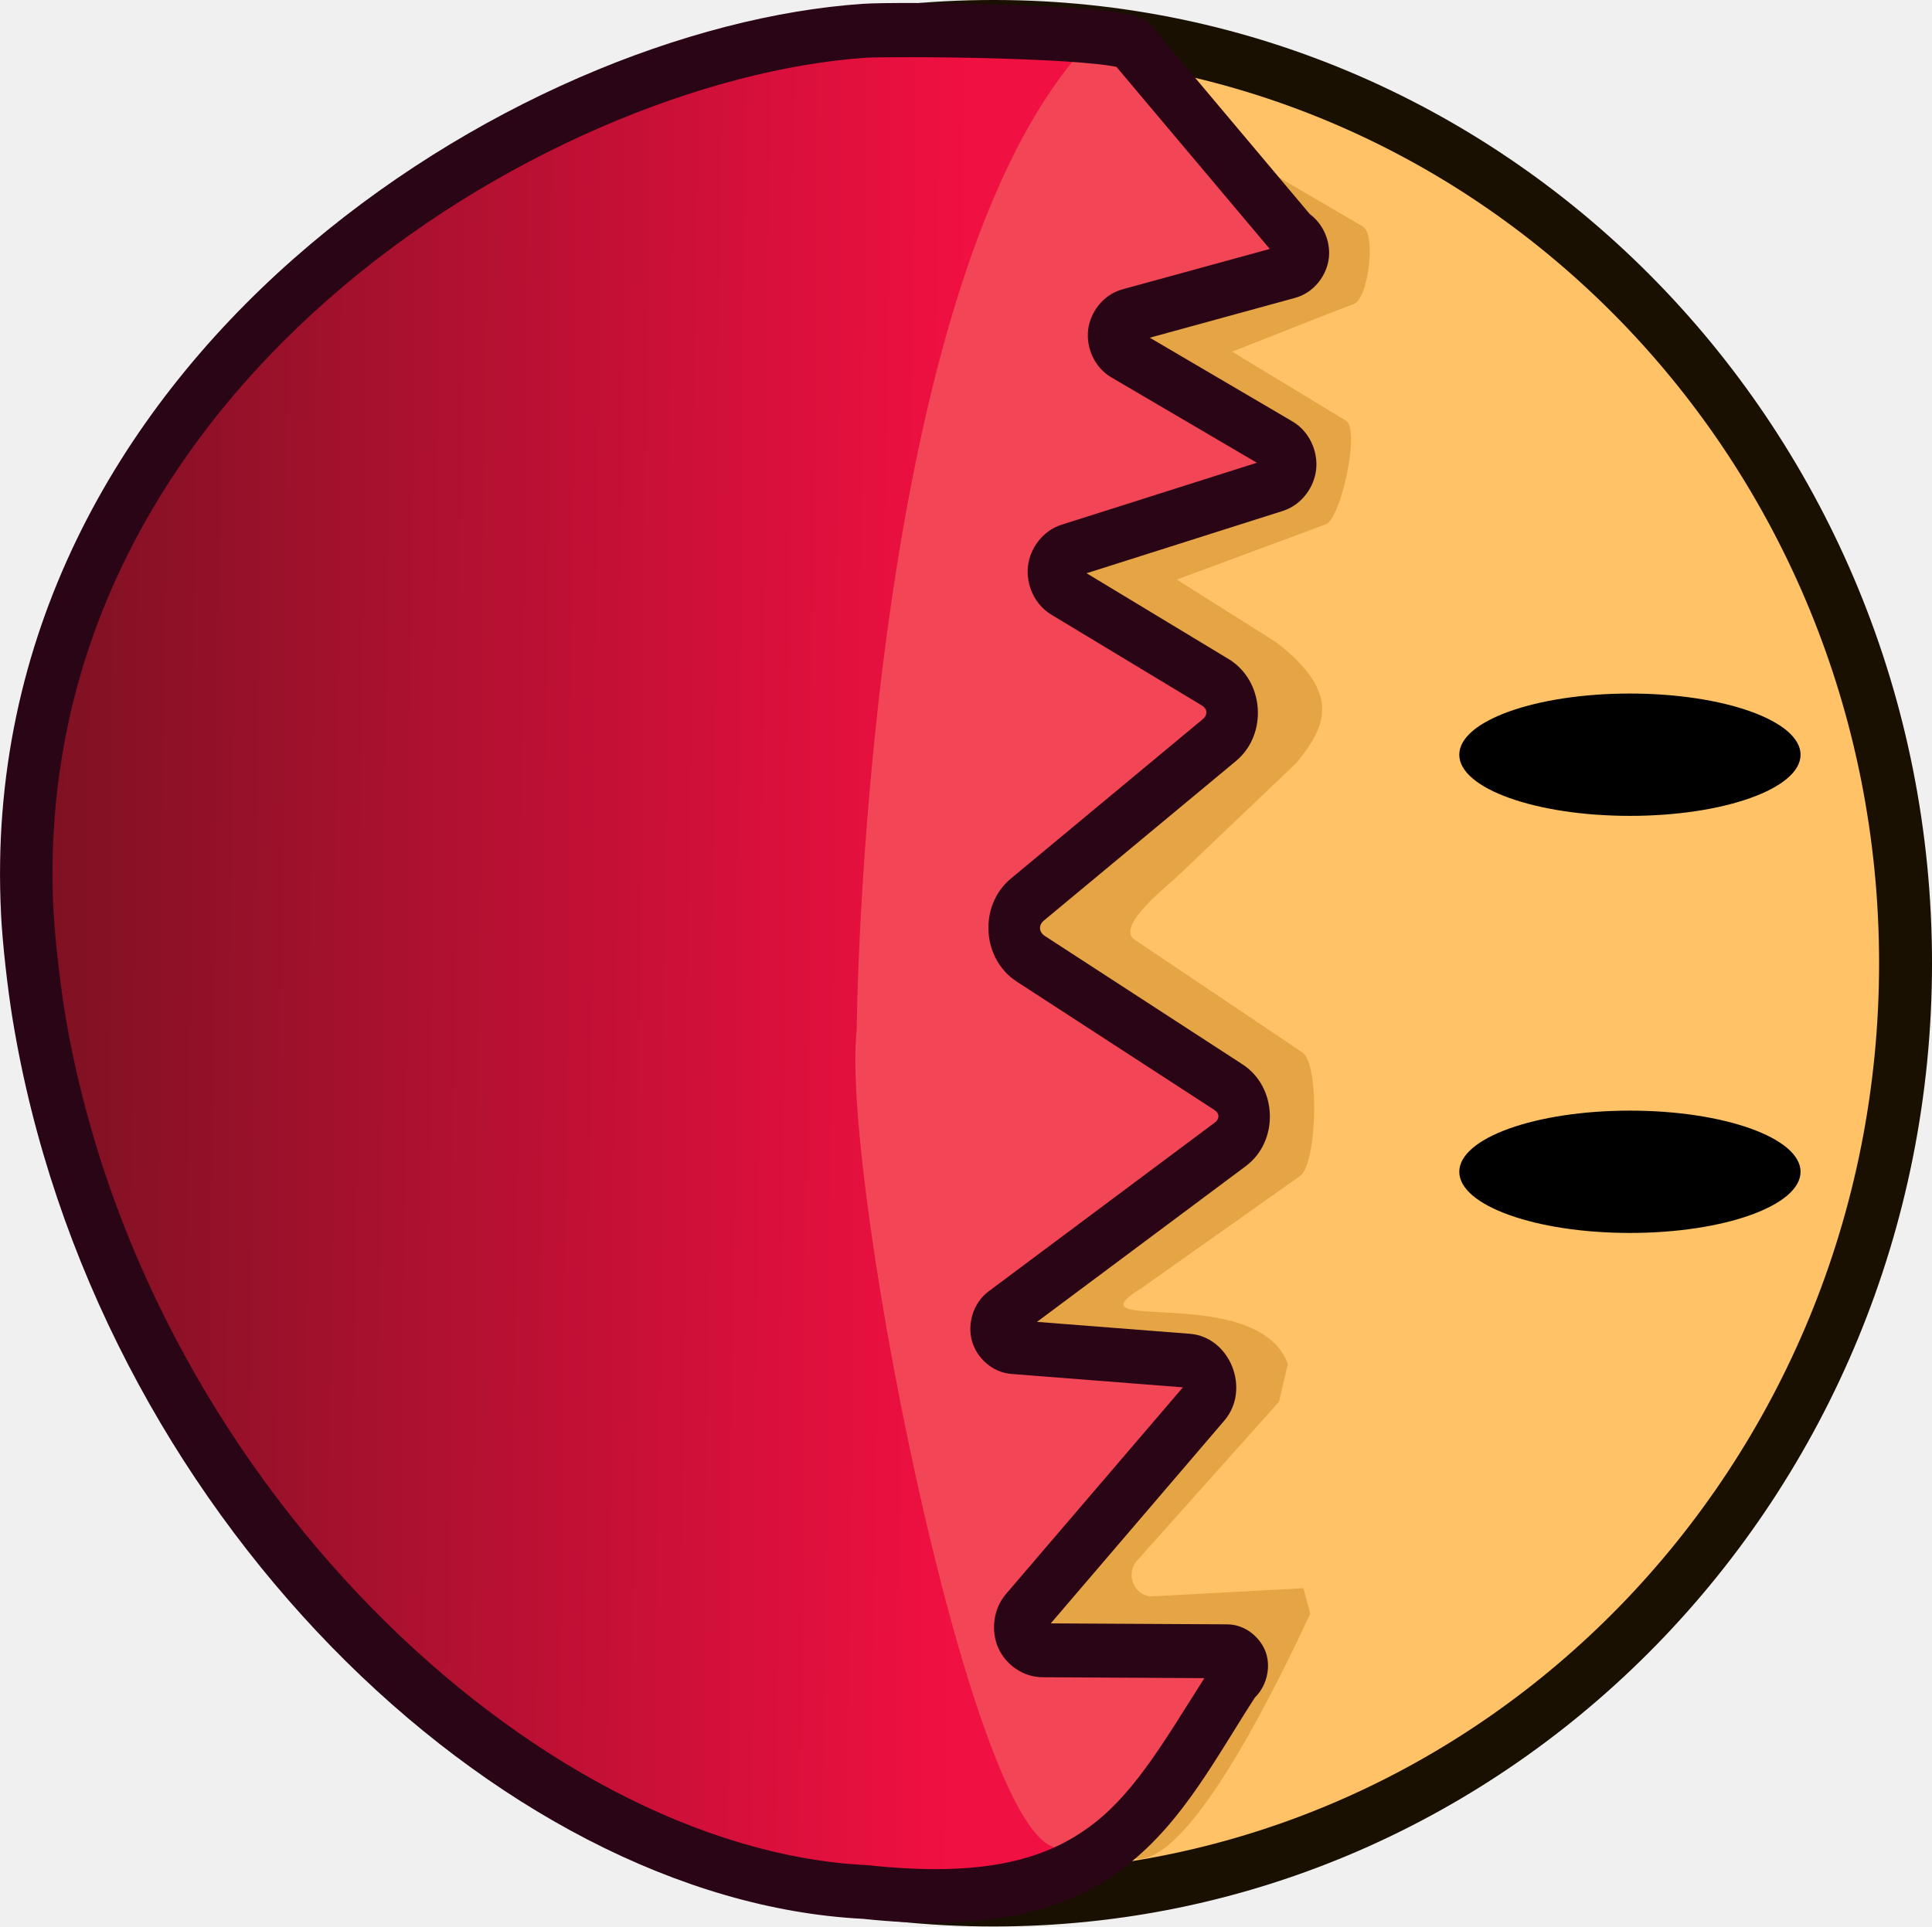
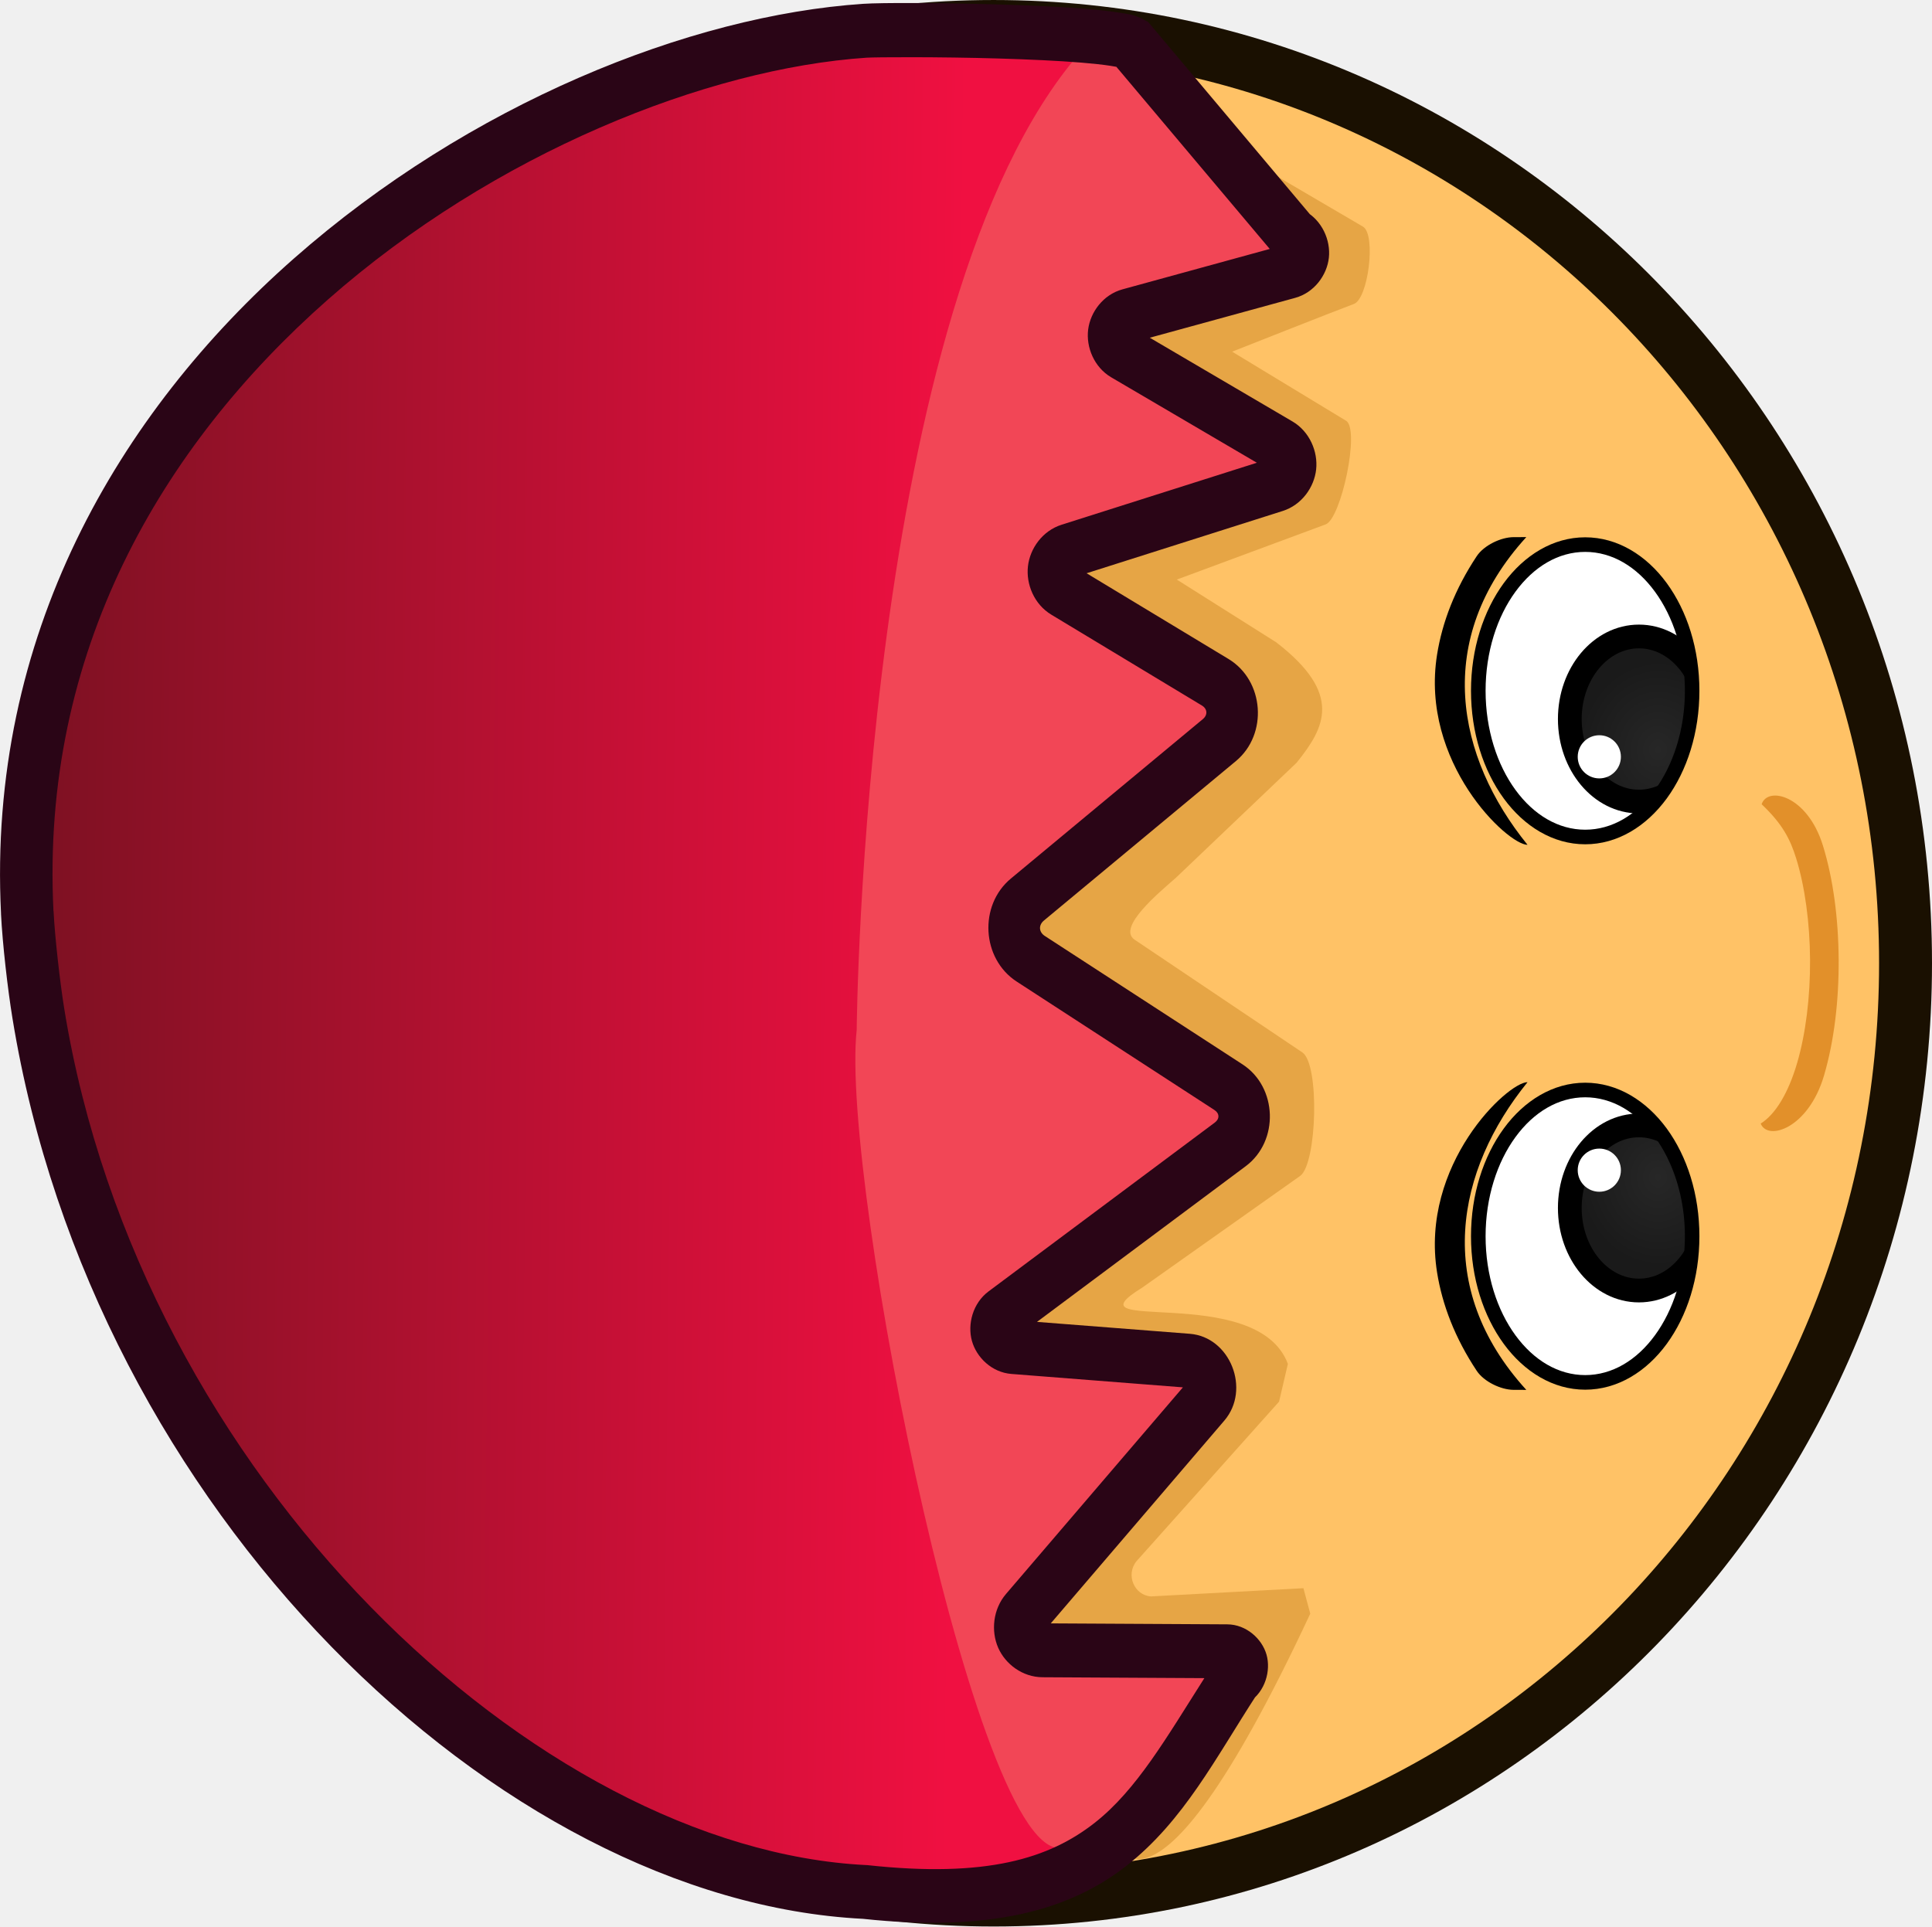
- <svg xmlns="http://www.w3.org/2000/svg" xmlns:xlink="http://www.w3.org/1999/xlink" width="156.416" height="156" viewBox="0 0 41.385 41.275" version="1.1" id="svg5">
+ <svg xmlns="http://www.w3.org/2000/svg" xmlns:xlink="http://www.w3.org/1999/xlink" width="117.312" height="117" viewBox="0 0 31.039 30.956" version="1.1" id="svg5">
  <defs id="defs2">
    <linearGradient x1="240" y1="150.774" x2="240.115" y2="183.769" gradientUnits="userSpaceOnUse" id="linearGradient10" gradientTransform="matrix(0.8971819,0,0,0.8971819,21.81132,15.39949)">
      <stop offset="0" stop-color="#331f00" id="stop10" style="stop-color:#f01041;stop-opacity:1;" />
      <stop offset="1" stop-color="#4d3108" id="stop9" style="stop-color:#7c1122;stop-opacity:1;" />
    </linearGradient>
    <linearGradient x1="240" y1="150.774" x2="240.115" y2="183.769" gradientUnits="userSpaceOnUse" id="color-7" gradientTransform="matrix(0.8971819,0,0,0.8971819,21.81132,15.39949)">
      <stop offset="0" stop-color="#4d3108" id="stop13" style="stop-color:#141417;stop-opacity:1;" />
      <stop offset="1" stop-color="#331f00" id="stop14" style="stop-color:#1d1d22;stop-opacity:1;" />
    </linearGradient>
    <linearGradient x1="240" y1="150.374" x2="240" y2="186.34" gradientUnits="userSpaceOnUse" id="color-6">
      <stop offset="0" stop-color="#261700" id="stop11" style="stop-color:#0f0f15;stop-opacity:1;" />
      <stop offset="1" stop-color="#0d0800" id="stop12" style="stop-color:#0f0f15;stop-opacity:1;" />
    </linearGradient>
    <clipPath clipPathUnits="userSpaceOnUse" id="clipPath6">
      <path d="M 10.123,37.773 C 0.851,37.314 -9.904,27.144 -12.003,14.252 c -0.121,-0.744 -0.261,-1.959 -0.298,-2.711 -0.72,-14.352 13.495,-23.011 22.425,-23.614 0.732,-0.049 6.489,-0.009 7.138,0.343 l 4.308,5.123 c 0.419,0.228 0.349,0.865 -0.109,0.99 l -4.262,1.169 c -0.472,0.129 -0.554,0.781 -0.13,1.03 l 4.148,2.436 c 0.438,0.257 0.367,0.928 -0.116,1.081 L 15.597,1.847 c -0.487,0.155 -0.564,0.83 -0.124,1.096 l 4.028,2.433 c 0.554,0.335 0.612,1.135 0.112,1.551 l -5.138,4.268 c -0.507,0.421 -0.462,1.23 0.09,1.588 l 5.291,3.437 c 0.539,0.35 0.564,1.148 0.048,1.533 l -6.058,4.523 c -0.368,0.274 -0.203,0.871 0.25,0.906 l 4.673,0.364 c 0.546,0.043 0.809,0.707 0.448,1.129 l -4.787,5.594 c -0.343,0.401 -0.068,1.03 0.452,1.033 l 4.94,0.028 c 0.394,0.002 0.543,0.529 0.213,0.748 -2.249,3.463 -3.323,6.411 -9.912,5.697 z" fill="url(#color-7)" id="path6" style="fill:url(#linearGradient6);stroke:#0b0b0f;stroke-width:1.426;stroke-dasharray:none;stroke-opacity:1" />
    </clipPath>
    <linearGradient xlink:href="#color-7" id="linearGradient6" gradientUnits="userSpaceOnUse" gradientTransform="matrix(0,-0.9257807,0.901548,0,-148.1197,235.0878)" x1="240" y1="150.774" x2="240.115" y2="183.769" />
    <linearGradient xlink:href="#linearGradient10" id="linearGradient9" x1="238.994" y1="178.259" x2="239.302" y2="150.596" gradientUnits="userSpaceOnUse" />
+     <linearGradient id="linearGradient24">
+       <stop style="stop-color:#272727;stop-opacity:1;" offset="0" id="stop23" />
+       <stop style="stop-color:#1a1a1a;stop-opacity:1;" offset="1" id="stop24" />
+     </linearGradient>
+     <clipPath clipPathUnits="userSpaceOnUse" id="clipPath17">
+       <path id="path17" style="fill:#ffffff;stroke:#000000;stroke-width:0.292;stroke-opacity:1" d="M 26.325,11.369 A 2.147,2.937 0 0 1 24.178,8.433 2.147,2.937 0 0 1 26.325,5.496 2.147,2.937 0 0 1 28.472,8.433 2.147,2.937 0 0 1 26.325,11.369 Z" />
+     </clipPath>
+     <radialGradient xlink:href="#linearGradient24" id="radialGradient16" cx="27.787" cy="10.137" fx="27.787" fy="10.137" r="1.347" gradientTransform="matrix(1.177894,0.00988498,-0.01111152,1.324592,-4.830451,-4.082688)" gradientUnits="userSpaceOnUse" />
+     <clipPath clipPathUnits="userSpaceOnUse" id="clipPath2">
+       <path id="path2-0" style="fill:#ffffff;stroke:#000000;stroke-width:0.292;stroke-opacity:1" d="M 26.325,11.369 A 2.147,2.937 0 0 1 24.178,8.433 2.147,2.937 0 0 1 26.325,5.496 2.147,2.937 0 0 1 28.472,8.433 2.147,2.937 0 0 1 26.325,11.369 Z" />
+     </clipPath>
+     <radialGradient xlink:href="#linearGradient24" id="radialGradient15" gradientUnits="userSpaceOnUse" gradientTransform="matrix(1.177894,0.00988498,-0.01111152,1.324592,-4.830451,-4.082688)" cx="27.787" cy="10.137" fx="27.787" fy="10.137" r="1.347" />
  </defs>
-   <g id="layer1" transform="matrix(0.8001632,0,0,0.799999,10.42659,10.31702)">
+   <g id="layer1" transform="matrix(0.6001224,0,0,0.5999993,7.819941,7.737768)">
    <g id="g2" transform="matrix(0,-1.031876,1.004867,0,-163.5942,257.5944)">
-       <path style="fill:#ffc266" d="m 212.839,176.304 c 0,-13.418 10.877,-24.296 24.296,-24.296 13.418,0 24.296,10.877 24.296,24.296 0,13.418 -10.877,24.296 -24.296,24.296 -13.418,0 -24.296,-10.877 -24.296,-24.296 z" id="path1" />
-       <g id="g38" transform="matrix(0.7208781,0,0,0.7208781,64.12424,52.67339)">
-         <path d="m 234.694,195.017 c 0,3.482 -0.986,6.306 -2.202,6.306 -1.216,0 -2.202,-2.823 -2.202,-6.306 0,-3.482 0.986,-6.306 2.202,-6.306 1.216,0 2.202,2.823 2.202,6.306 z" fill="#000000" id="path26" />
-         <path d="m 249.71,195.017 c 0,3.482 -0.986,6.306 -2.202,6.306 -1.216,0 -2.202,-2.823 -2.202,-6.306 0,-3.482 0.986,-6.306 2.202,-6.306 1.216,0 2.202,2.823 2.202,6.306 z" fill="#000000" id="path27" />
+       <path style="fill:#ffc266" d="m 212.839,176.304 c 0,-13.418 10.877,-24.296 24.296,-24.296 13.418,0 24.296,10.877 24.296,24.296 0,13.418 -10.877,24.296 -24.296,24.296 -13.418,0 -24.296,-10.877 -24.296,-24.296 z" id="path1" transform="translate(-1.4807782e-6)" />
+       <path style="fill:#1a1001" d="m 237.135,151.305 c -13.799,0 -25,11.201 -25,25 0,13.799 11.201,25 25,25 13.799,0 25,-11.201 25,-25 0,-13.799 -11.201,-25 -25,-25 z m 0,1.408 c 13.037,0 23.592,10.554 23.592,23.592 0,13.037 -10.554,23.59 -23.592,23.59 -13.037,0 -23.59,-10.552 -23.59,-23.59 0,-13.037 10.552,-23.592 23.59,-23.592 z" id="path2" transform="translate(-1.4807782e-6)" />
+       <path d="m 216.917,176.555 c 0.406,-7.939 9.396,-17.148 20.793,-18.945 0.657,-0.104 1.731,-0.223 2.397,-0.255 12.56,-0.138 19.855,9.932 20.428,21.288 l -4.281,7.501 c -0.201,0.359 -1.901,0.141 -2.012,-0.252 -0.185,-0.511 -1.234,-3.232 -1.234,-3.232 l -1.794,3.037 c -0.228,0.375 -2.554,-0.136 -2.69,-0.549 l -1.431,-3.962 -1.628,2.648 c -1.347,1.792 -2.218,1.29 -3.123,0.546 l -2.988,-3.218 c -0.373,-0.434 -1.288,-1.576 -1.605,-1.104 l -2.929,4.474 c -0.309,0.461 -2.858,0.389 -3.199,-0.052 l -2.903,-4.213 c -1.266,-2.111 0.166,3.055 -1.981,3.878 l -0.98,-0.235 -4.142,-3.799 c -0.354,-0.294 -0.885,-0.057 -0.913,0.387 l 0.213,4.061 -0.661,0.182 c -9.323,-4.47 -5.657,-5.301 -5.657,-5.301 z" fill="url(#color-7)" id="path37" style="fill:#e6a545;fill-opacity:1;stroke:none;stroke-width:1.24;stroke-dasharray:none;stroke-opacity:1" transform="translate(-1.4807782e-6)" />
+       <path style="baseline-shift:baseline;display:inline;overflow:visible;opacity:1;vector-effect:none;fill:url(#linearGradient9);enable-background:accumulate;stop-color:#000000;stop-opacity:1" d="m 213.03,172.876 c 0.446,-9.228 10.301,-19.93 22.795,-22.019 0.721,-0.12 1.898,-0.259 2.628,-0.297 13.909,-0.716 22.3,13.43 22.884,22.316 0.048,0.729 0.009,6.458 -0.332,7.104 l -4.964,4.287 c -0.221,0.417 -0.838,0.347 -0.96,-0.109 l -1.133,-4.241 c -0.125,-0.47 -0.757,-0.552 -0.998,-0.13 l -2.36,4.128 c -0.249,0.436 -0.899,0.365 -1.048,-0.115 l -1.695,-5.477 c -0.15,-0.485 -0.805,-0.561 -1.062,-0.123 l -2.357,4.008 c -0.325,0.552 -1.1,0.609 -1.503,0.112 l -4.136,-5.113 c -0.408,-0.505 -1.192,-0.459 -1.539,0.089 l -3.331,5.266 c -0.339,0.536 -1.112,0.561 -1.485,0.048 l -4.383,-6.029 c -0.266,-0.366 -0.844,-0.202 -0.878,0.249 l -0.353,4.65 c -0.041,0.543 -0.685,0.805 -1.094,0.446 l -5.421,-4.764 c -0.388,-0.341 -0.998,-0.067 -1.001,0.45 l -0.027,4.916 c -0.002,0.392 -0.513,0.541 -0.725,0.212 -3.356,-2.238 -6.213,-3.307 -5.521,-9.864 z" id="path7" transform="translate(-1.4807782e-6)" />
+       <path style="baseline-shift:baseline;display:inline;overflow:visible;opacity:1;vector-effect:none;fill:#f24656;fill-opacity:1;stroke-width:1.533;stroke-linecap:square;enable-background:accumulate;stop-color:#000000;stop-opacity:1" d="m 15.893,-13.332 -0.013,1.849 C 10.059,-4.791 9.904,14.685 9.904,14.685 9.456,18.717 13.253,37.753 15.538,36.54 l -0.013,1.847 8.11,0.012 0.013,-1.847 0.342,-48.025 0.013,-1.847 z" id="path4" transform="matrix(0,0.9951571,-0.9691084,0,249.6369,162.8019)" clip-path="url(#clipPath6)" />
+       <path style="baseline-shift:baseline;display:inline;overflow:visible;opacity:1;vector-effect:none;fill:#2a0516;fill-opacity:1;enable-background:accumulate;stop-color:#000000;stop-opacity:1" d="m 238.418,149.861 c -0.779,0.04 -1.952,0.178 -2.709,0.305 -12.812,2.142 -22.897,12.966 -23.375,22.66 -0.351,3.366 0.218,5.508 1.383,7.027 1.168,1.524 2.801,2.372 4.445,3.469 l -0.199,-0.203 c 0.271,0.42 0.811,0.578 1.227,0.457 0.416,-0.121 0.785,-0.545 0.787,-1.045 l 0.025,-4.703 5.262,4.623 c 0.809,0.711 2.172,0.157 2.254,-0.918 l 0.309,-4.072 4.041,5.561 c 0.65,0.894 2.052,0.848 2.643,-0.086 l 3.332,-5.266 c 0.102,-0.162 0.282,-0.172 0.402,-0.023 l 4.137,5.113 c 0.696,0.86 2.09,0.756 2.65,-0.197 l 2.225,-3.781 1.617,5.227 c 0.157,0.506 0.616,0.838 1.078,0.889 0.463,0.051 0.983,-0.173 1.246,-0.633 l 2.172,-3.799 1.035,3.875 c 0.135,0.504 0.587,0.845 1.041,0.896 0.454,0.051 0.971,-0.181 1.215,-0.643 l -0.162,0.203 5.064,-4.373 0.062,-0.117 c 0.141,-0.267 0.148,-0.434 0.186,-0.682 0.038,-0.247 0.069,-0.539 0.096,-0.869 0.052,-0.66 0.088,-1.468 0.111,-2.277 0.047,-1.618 0.05,-3.152 0.018,-3.648 -0.305,-4.638 -2.598,-10.49 -6.611,-15.168 -4.013,-4.678 -9.808,-8.171 -17.006,-7.801 z m 0.07,1.398 c 6.711,-0.346 12.067,2.875 15.873,7.312 3.806,4.437 5.998,10.101 6.277,14.35 0.015,0.232 0.025,1.928 -0.021,3.518 -0.023,0.795 -0.058,1.586 -0.107,2.205 -0.025,0.309 -0.053,0.575 -0.082,0.768 -0.02,0.131 -0.023,0.139 -0.027,0.164 l -4.727,4.086 -1.049,-3.926 c -0.136,-0.508 -0.586,-0.853 -1.043,-0.912 -0.457,-0.059 -0.979,0.159 -1.24,0.615 l -2.217,3.879 -1.609,-5.203 c -0.157,-0.507 -0.614,-0.841 -1.078,-0.895 -0.464,-0.054 -0.987,0.165 -1.256,0.623 l -2.357,4.01 c -0.088,0.15 -0.246,0.161 -0.355,0.025 l -4.137,-5.113 c -0.697,-0.861 -2.082,-0.78 -2.674,0.156 l -3.332,5.266 c -0.087,0.138 -0.23,0.144 -0.326,0.012 l -4.383,-6.029 c -0.304,-0.418 -0.849,-0.566 -1.283,-0.443 -0.434,0.123 -0.82,0.535 -0.859,1.051 l -0.348,4.57 -5.361,-4.711 c -0.4,-0.352 -0.966,-0.403 -1.395,-0.211 -0.428,0.192 -0.765,0.649 -0.768,1.182 l -0.023,4.312 c -1.545,-1.01 -2.896,-1.801 -3.752,-2.918 -0.927,-1.21 -1.437,-2.878 -1.102,-6.053 l 0.002,-0.019 v -0.019 c 0.423,-8.757 10.043,-19.329 22.213,-21.363 0.685,-0.114 1.867,-0.252 2.547,-0.287 z" id="path8" transform="translate(-1.4807782e-6)" />
+     </g>
+     <g id="g20" transform="matrix(0,-1.031876,1.004867,0,-163.7315,257.5943)">
+       <path style="baseline-shift:baseline;display:inline;overflow:visible;opacity:1;fill:#e2902a;stroke-width:1.169;stroke-dasharray:none;enable-background:accumulate;stop-color:#000000;stop-opacity:1" d="m 241.263,196.902 c -0.512,0.554 -0.903,0.761 -1.406,0.921 -0.734,0.234 -1.678,0.364 -2.63,0.37 -0.952,0.006 -1.913,-0.113 -2.683,-0.345 -0.77,-0.232 -1.327,-0.572 -1.57,-0.97 -0.46,0.187 -0.128,1.272 1.247,1.687 0.907,0.274 1.965,0.397 3.013,0.39 1.049,-0.007 2.087,-0.143 2.96,-0.421 1.303,-0.415 1.543,-1.471 1.068,-1.631 z" id="path14" />
+       <g id="g38-4" transform="matrix(0.7208781,0,0,0.7208781,64.12424,52.67339)">
+         <g id="g7" transform="matrix(0,1.840639,1.792459,0,215.0572,145.1013)">
+           <path style="baseline-shift:baseline;display:inline;overflow:visible;opacity:1;vector-effect:none;fill:#ffffff;enable-background:accumulate;stop-color:#000000;stop-opacity:1" d="m 11.369,-26.325 a 2.937,2.147 0 0 1 -2.937,2.147 2.937,2.147 0 0 1 -2.937,-2.147 2.937,2.147 0 0 1 2.937,-2.147 2.937,2.147 0 0 1 2.937,2.147 z" id="path10" transform="rotate(90)" />
+           <ellipse style="fill:url(#radialGradient15);stroke:#000000;stroke-width:0.477;stroke-linecap:butt;stroke-dasharray:none;stroke-opacity:1" id="path7-8" cx="27.403" cy="9" rx="1.388" ry="1.658" clip-path="url(#clipPath17)" />
+           <path style="baseline-shift:baseline;display:inline;overflow:visible;opacity:1;vector-effect:none;enable-background:accumulate;stop-color:#000000;stop-opacity:1" d="m 8.432,-28.617 c -0.84,-10e-7 -1.602,0.247 -2.162,0.656 -0.56,0.409 -0.92,0.99 -0.92,1.637 -1e-7,0.647 0.36,1.225 0.92,1.635 0.56,0.409 1.322,0.658 2.162,0.658 0.84,0 1.604,-0.249 2.164,-0.658 0.56,-0.409 0.92,-0.988 0.92,-1.635 0,-0.647 -0.36,-1.227 -0.92,-1.637 -0.56,-0.409 -1.324,-0.656 -2.164,-0.656 z m 0,0.291 c 0.782,0 1.489,0.234 1.992,0.602 0.503,0.368 0.799,0.861 0.799,1.4 0,0.539 -0.296,1.033 -0.799,1.4 -0.503,0.368 -1.21,0.6 -1.992,0.6 -0.782,0 -1.487,-0.232 -1.99,-0.6 -0.503,-0.368 -0.799,-0.861 -0.799,-1.4 -10e-8,-0.539 0.296,-1.033 0.799,-1.4 0.503,-0.368 1.208,-0.602 1.99,-0.602 z" id="path11" transform="rotate(90)" />
+           <path style="baseline-shift:baseline;display:inline;overflow:visible;opacity:1;vector-effect:none;enable-background:accumulate;stop-color:#000000;stop-opacity:1" d="m 25.141,5.346 -0.253,6.849e-4 c -0.258,6.987e-4 -0.598,0.166 -0.741,0.381 -0.44,0.663 -0.693,1.329 -0.797,1.977 -0.347,2.17 1.418,3.824 1.816,3.822 -1.428,-1.762 -1.902,-4.121 -0.025,-6.18 z" id="path20" />
+           <ellipse style="fill:#ffffff;fill-opacity:1;stroke-width:0.4" id="path3" cx="29.784" cy="7.372" rx="0.578" ry="0.578" transform="matrix(0.75,0,0,0.75,4.269325,4.230188)" />
+         </g>
+         <g id="g15" transform="matrix(0,1.840639,-1.792459,0,264.925,145.1013)">
+           <path style="baseline-shift:baseline;display:inline;overflow:visible;opacity:1;vector-effect:none;fill:#ffffff;enable-background:accumulate;stop-color:#000000;stop-opacity:1" d="m 11.369,-26.325 a 2.937,2.147 0 0 1 -2.937,2.147 2.937,2.147 0 0 1 -2.937,-2.147 2.937,2.147 0 0 1 2.937,-2.147 2.937,2.147 0 0 1 2.937,2.147 z" id="path12" transform="rotate(90)" />
+           <ellipse style="fill:url(#radialGradient16);stroke:#000000;stroke-width:0.477;stroke-linecap:butt;stroke-dasharray:none;stroke-opacity:1" id="ellipse12" cx="27.403" cy="9" rx="1.388" ry="1.658" clip-path="url(#clipPath17)" />
+           <path style="baseline-shift:baseline;display:inline;overflow:visible;opacity:1;vector-effect:none;enable-background:accumulate;stop-color:#000000;stop-opacity:1" d="m 8.432,-28.617 c -0.84,-10e-7 -1.602,0.247 -2.162,0.656 -0.56,0.409 -0.92,0.99 -0.92,1.637 -1e-7,0.647 0.36,1.225 0.92,1.635 0.56,0.409 1.322,0.658 2.162,0.658 0.84,0 1.604,-0.249 2.164,-0.658 0.56,-0.409 0.92,-0.988 0.92,-1.635 0,-0.647 -0.36,-1.227 -0.92,-1.637 -0.56,-0.409 -1.324,-0.656 -2.164,-0.656 z m 0,0.291 c 0.782,0 1.489,0.234 1.992,0.602 0.503,0.368 0.799,0.861 0.799,1.4 0,0.539 -0.296,1.033 -0.799,1.4 -0.503,0.368 -1.21,0.6 -1.992,0.6 -0.782,0 -1.487,-0.232 -1.99,-0.6 -0.503,-0.368 -0.799,-0.861 -0.799,-1.4 -10e-8,-0.539 0.296,-1.033 0.799,-1.4 0.503,-0.368 1.208,-0.602 1.99,-0.602 z" id="path13" transform="rotate(90)" />
+           <path style="baseline-shift:baseline;display:inline;overflow:visible;opacity:1;vector-effect:none;enable-background:accumulate;stop-color:#000000;stop-opacity:1" d="m 25.141,5.346 -0.253,6.849e-4 c -0.258,6.987e-4 -0.598,0.166 -0.741,0.381 -0.44,0.663 -0.693,1.329 -0.797,1.977 -0.347,2.17 1.418,3.824 1.816,3.822 -1.428,-1.762 -1.902,-4.121 -0.025,-6.18 z" id="path15" />
+           <ellipse style="fill:#ffffff;fill-opacity:1;stroke-width:0.4" id="ellipse15" cx="29.784" cy="7.372" rx="0.578" ry="0.578" transform="matrix(0.75,0,0,0.75,4.269325,4.230188)" />
+         </g>
      </g>
-       <path style="fill:#1a1001" d="m 237.135,151.305 c -13.799,0 -25,11.201 -25,25 0,13.799 11.201,25 25,25 13.799,0 25,-11.201 25,-25 0,-13.799 -11.201,-25 -25,-25 z m 0,1.408 c 13.037,0 23.592,10.554 23.592,23.592 0,13.037 -10.554,23.59 -23.592,23.59 -13.037,0 -23.59,-10.552 -23.59,-23.59 0,-13.037 10.552,-23.592 23.59,-23.592 z" id="path2" />
-       <path d="m 216.917,176.555 c 0.406,-7.939 9.396,-17.148 20.793,-18.945 0.657,-0.104 1.731,-0.223 2.397,-0.255 12.56,-0.138 19.855,9.932 20.428,21.288 l -4.281,7.501 c -0.201,0.359 -1.901,0.141 -2.012,-0.252 -0.185,-0.511 -1.234,-3.232 -1.234,-3.232 l -1.794,3.037 c -0.228,0.375 -2.554,-0.136 -2.69,-0.549 l -1.431,-3.962 -1.628,2.648 c -1.347,1.792 -2.218,1.29 -3.123,0.546 l -2.988,-3.218 c -0.373,-0.434 -1.288,-1.576 -1.605,-1.104 l -2.929,4.474 c -0.309,0.461 -2.858,0.389 -3.199,-0.052 l -2.903,-4.213 c -1.266,-2.111 0.166,3.055 -1.981,3.878 l -0.98,-0.235 -4.142,-3.799 c -0.354,-0.294 -0.885,-0.057 -0.913,0.387 l 0.213,4.061 -0.661,0.182 c -9.323,-4.47 -5.657,-5.301 -5.657,-5.301 z" fill="url(#color-7)" id="path37" style="fill:#e6a545;fill-opacity:1;stroke:none;stroke-width:1.24;stroke-dasharray:none;stroke-opacity:1" />
-       <path style="baseline-shift:baseline;display:inline;overflow:visible;opacity:1;vector-effect:none;fill:url(#linearGradient9);enable-background:accumulate;stop-color:#000000;stop-opacity:1" d="m 213.03,172.876 c 0.446,-9.228 10.301,-19.93 22.795,-22.019 0.721,-0.12 1.898,-0.259 2.628,-0.297 13.909,-0.716 22.3,13.43 22.884,22.316 0.048,0.729 0.009,6.458 -0.332,7.104 l -4.964,4.287 c -0.221,0.417 -0.838,0.347 -0.96,-0.109 l -1.133,-4.241 c -0.125,-0.47 -0.757,-0.552 -0.998,-0.13 l -2.36,4.128 c -0.249,0.436 -0.899,0.365 -1.048,-0.115 l -1.695,-5.477 c -0.15,-0.485 -0.805,-0.561 -1.062,-0.123 l -2.357,4.008 c -0.325,0.552 -1.1,0.609 -1.503,0.112 l -4.136,-5.113 c -0.408,-0.505 -1.192,-0.459 -1.539,0.089 l -3.331,5.266 c -0.339,0.536 -1.112,0.561 -1.485,0.048 l -4.383,-6.029 c -0.266,-0.366 -0.844,-0.202 -0.878,0.249 l -0.353,4.65 c -0.041,0.543 -0.685,0.805 -1.094,0.446 l -5.421,-4.764 c -0.388,-0.341 -0.998,-0.067 -1.001,0.45 l -0.027,4.916 c -0.002,0.392 -0.513,0.541 -0.725,0.212 -3.356,-2.238 -6.213,-3.307 -5.521,-9.864 z" id="path7" />
-       <path style="baseline-shift:baseline;display:inline;overflow:visible;opacity:1;vector-effect:none;fill:#f24656;fill-opacity:1;stroke-width:1.533;stroke-linecap:square;enable-background:accumulate;stop-color:#000000;stop-opacity:1" d="m 15.893,-13.332 -0.013,1.849 C 10.059,-4.791 9.904,14.685 9.904,14.685 9.456,18.717 13.253,37.753 15.538,36.54 l -0.013,1.847 8.11,0.012 0.013,-1.847 0.342,-48.025 0.013,-1.847 z" id="path4" transform="matrix(0,0.9951571,-0.9691084,0,249.6369,162.8019)" clip-path="url(#clipPath6)" />
-       <path style="baseline-shift:baseline;display:inline;overflow:visible;opacity:1;vector-effect:none;fill:#2a0516;fill-opacity:1;enable-background:accumulate;stop-color:#000000;stop-opacity:1" d="m 238.418,149.861 c -0.779,0.04 -1.952,0.178 -2.709,0.305 -12.812,2.142 -22.897,12.966 -23.375,22.66 -0.351,3.366 0.218,5.508 1.383,7.027 1.168,1.524 2.801,2.372 4.445,3.469 l -0.199,-0.203 c 0.271,0.42 0.811,0.578 1.227,0.457 0.416,-0.121 0.785,-0.545 0.787,-1.045 l 0.025,-4.703 5.262,4.623 c 0.809,0.711 2.172,0.157 2.254,-0.918 l 0.309,-4.072 4.041,5.561 c 0.65,0.894 2.052,0.848 2.643,-0.086 l 3.332,-5.266 c 0.102,-0.162 0.282,-0.172 0.402,-0.023 l 4.137,5.113 c 0.696,0.86 2.09,0.756 2.65,-0.197 l 2.225,-3.781 1.617,5.227 c 0.157,0.506 0.616,0.838 1.078,0.889 0.463,0.051 0.983,-0.173 1.246,-0.633 l 2.172,-3.799 1.035,3.875 c 0.135,0.504 0.587,0.845 1.041,0.896 0.454,0.051 0.971,-0.181 1.215,-0.643 l -0.162,0.203 5.064,-4.373 0.062,-0.117 c 0.141,-0.267 0.148,-0.434 0.186,-0.682 0.038,-0.247 0.069,-0.539 0.096,-0.869 0.052,-0.66 0.088,-1.468 0.111,-2.277 0.047,-1.618 0.05,-3.152 0.018,-3.648 -0.305,-4.638 -2.598,-10.49 -6.611,-15.168 -4.013,-4.678 -9.808,-8.171 -17.006,-7.801 z m 0.07,1.398 c 6.711,-0.346 12.067,2.875 15.873,7.312 3.806,4.437 5.998,10.101 6.277,14.35 0.015,0.232 0.025,1.928 -0.021,3.518 -0.023,0.795 -0.058,1.586 -0.107,2.205 -0.025,0.309 -0.053,0.575 -0.082,0.768 -0.02,0.131 -0.023,0.139 -0.027,0.164 l -4.727,4.086 -1.049,-3.926 c -0.136,-0.508 -0.586,-0.853 -1.043,-0.912 -0.457,-0.059 -0.979,0.159 -1.24,0.615 l -2.217,3.879 -1.609,-5.203 c -0.157,-0.507 -0.614,-0.841 -1.078,-0.895 -0.464,-0.054 -0.987,0.165 -1.256,0.623 l -2.357,4.01 c -0.088,0.15 -0.246,0.161 -0.355,0.025 l -4.137,-5.113 c -0.697,-0.861 -2.082,-0.78 -2.674,0.156 l -3.332,5.266 c -0.087,0.138 -0.23,0.144 -0.326,0.012 l -4.383,-6.029 c -0.304,-0.418 -0.849,-0.566 -1.283,-0.443 -0.434,0.123 -0.82,0.535 -0.859,1.051 l -0.348,4.57 -5.361,-4.711 c -0.4,-0.352 -0.966,-0.403 -1.395,-0.211 -0.428,0.192 -0.765,0.649 -0.768,1.182 l -0.023,4.312 c -1.545,-1.01 -2.896,-1.801 -3.752,-2.918 -0.927,-1.21 -1.437,-2.878 -1.102,-6.053 l 0.002,-0.019 v -0.019 c 0.423,-8.757 10.043,-19.329 22.213,-21.363 0.685,-0.114 1.867,-0.252 2.547,-0.287 z" id="path8" />
    </g>
  </g>
</svg>
